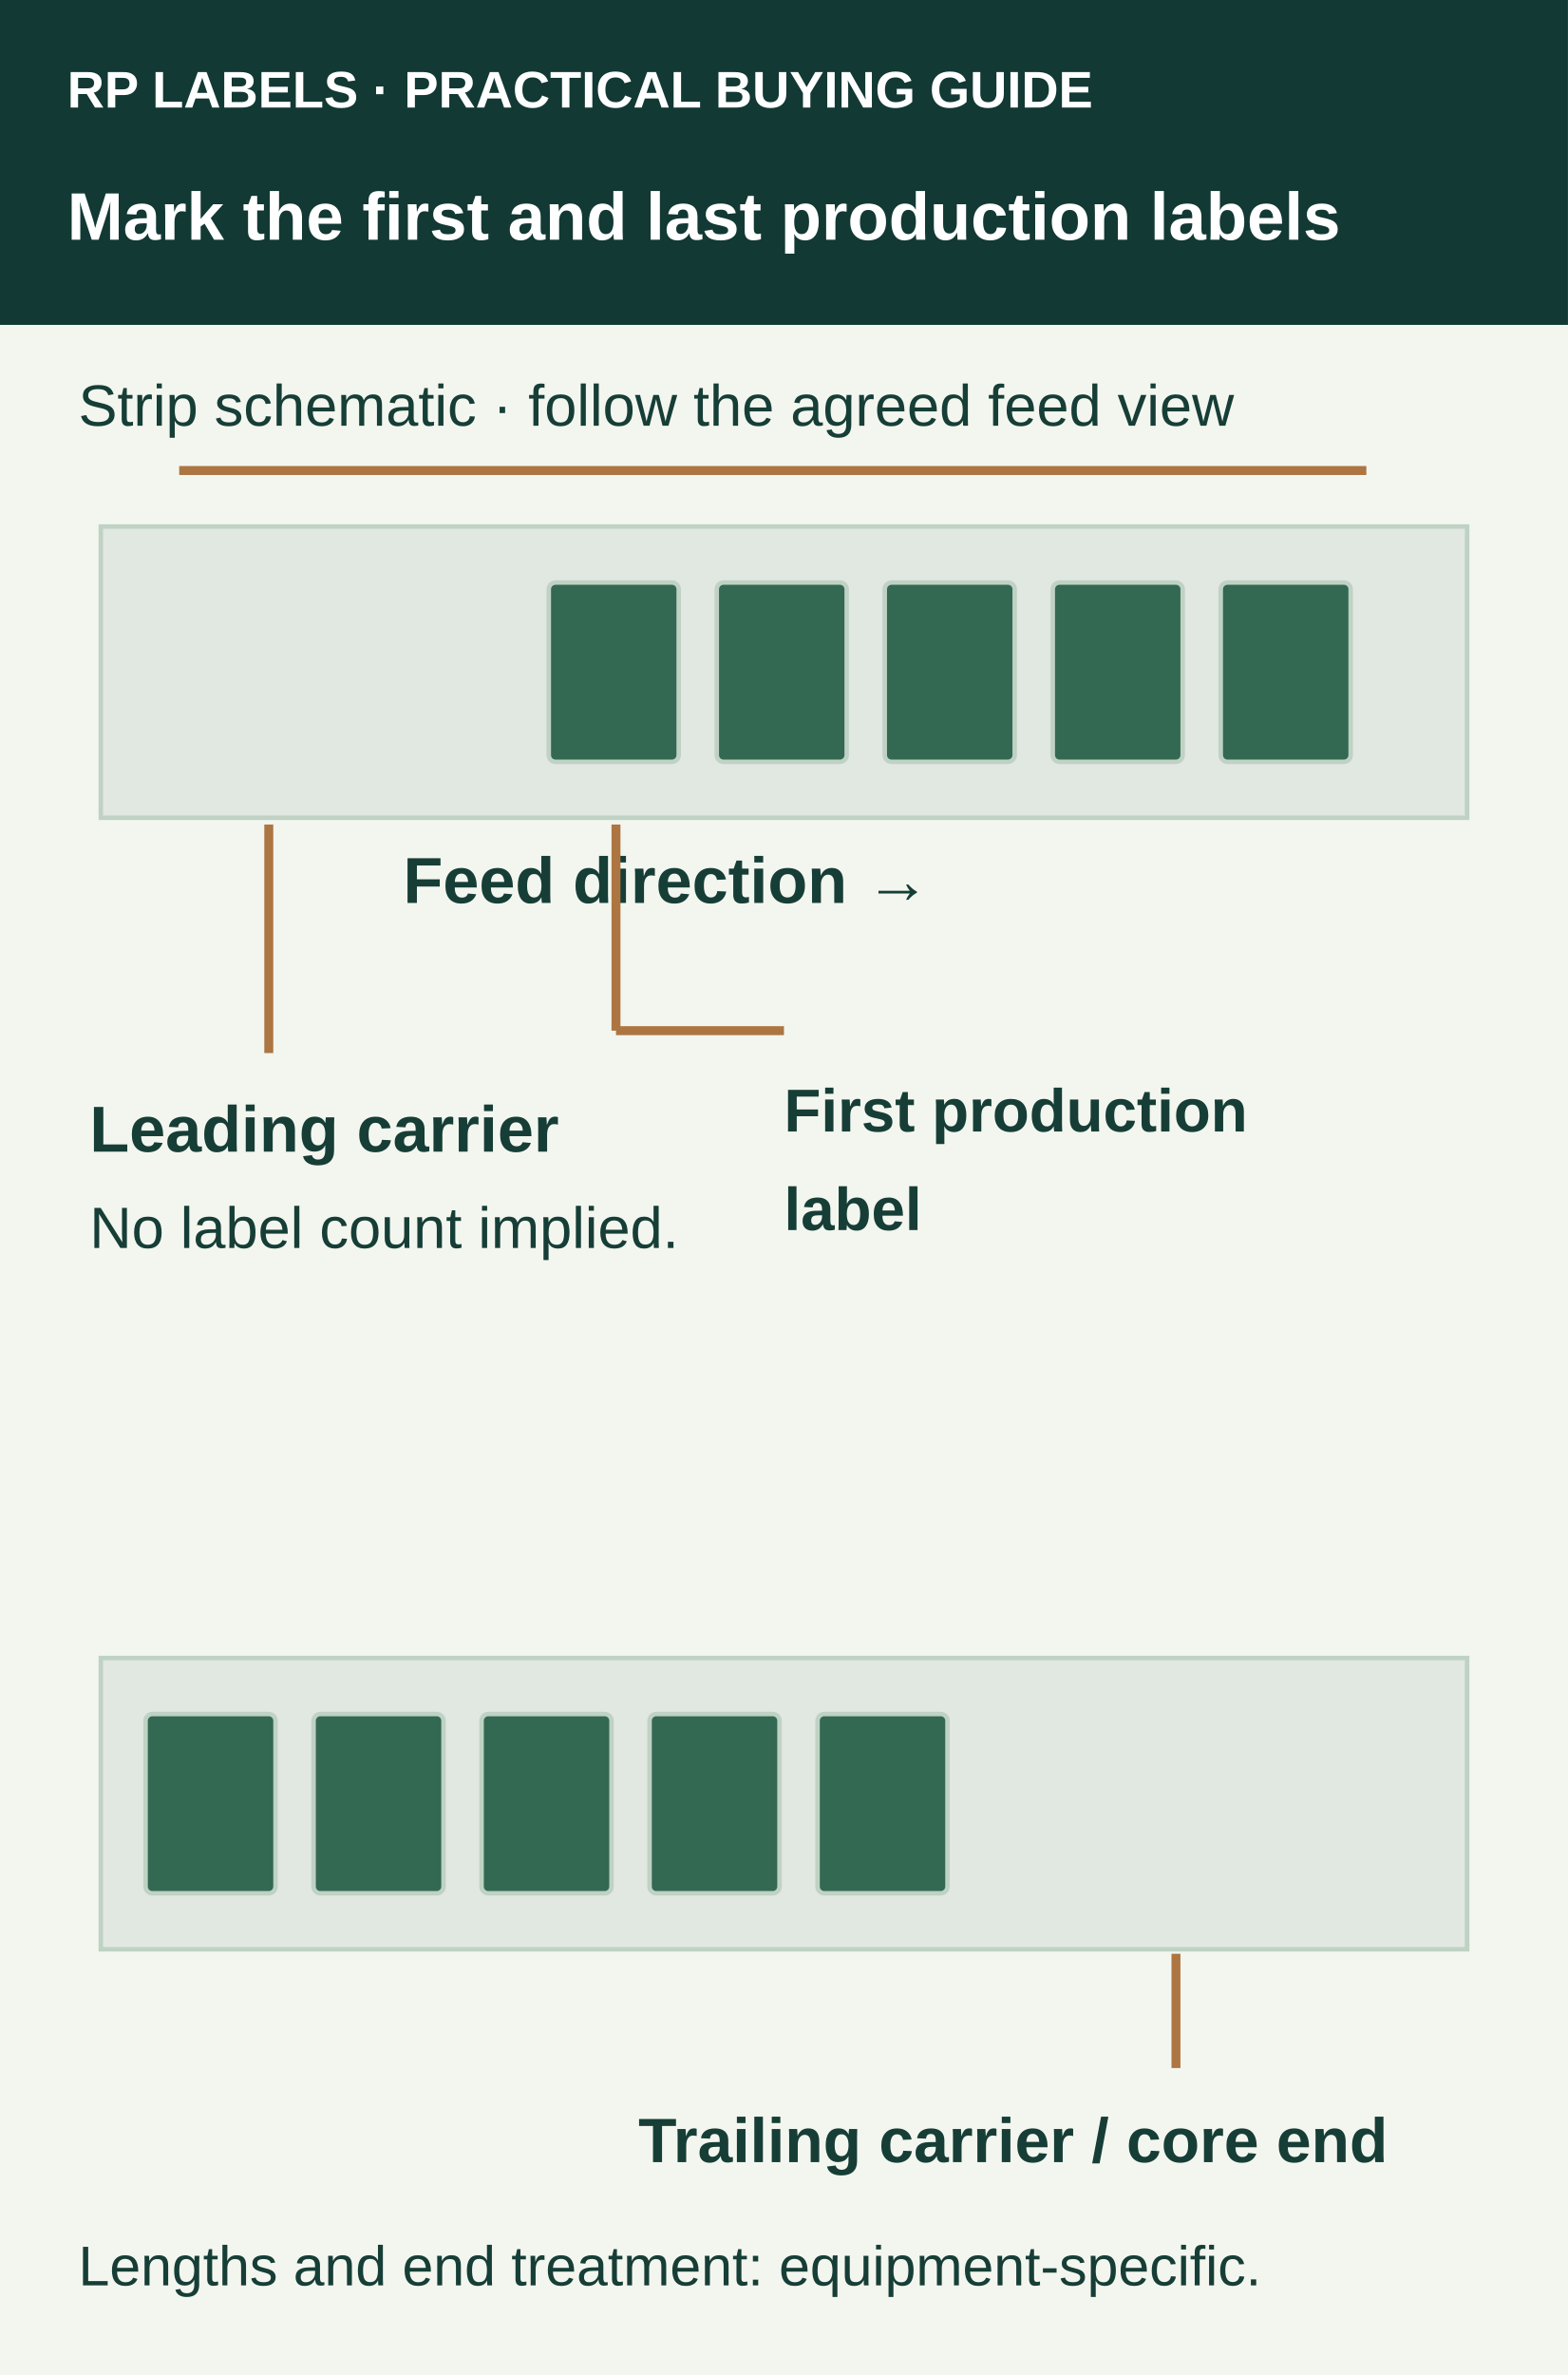
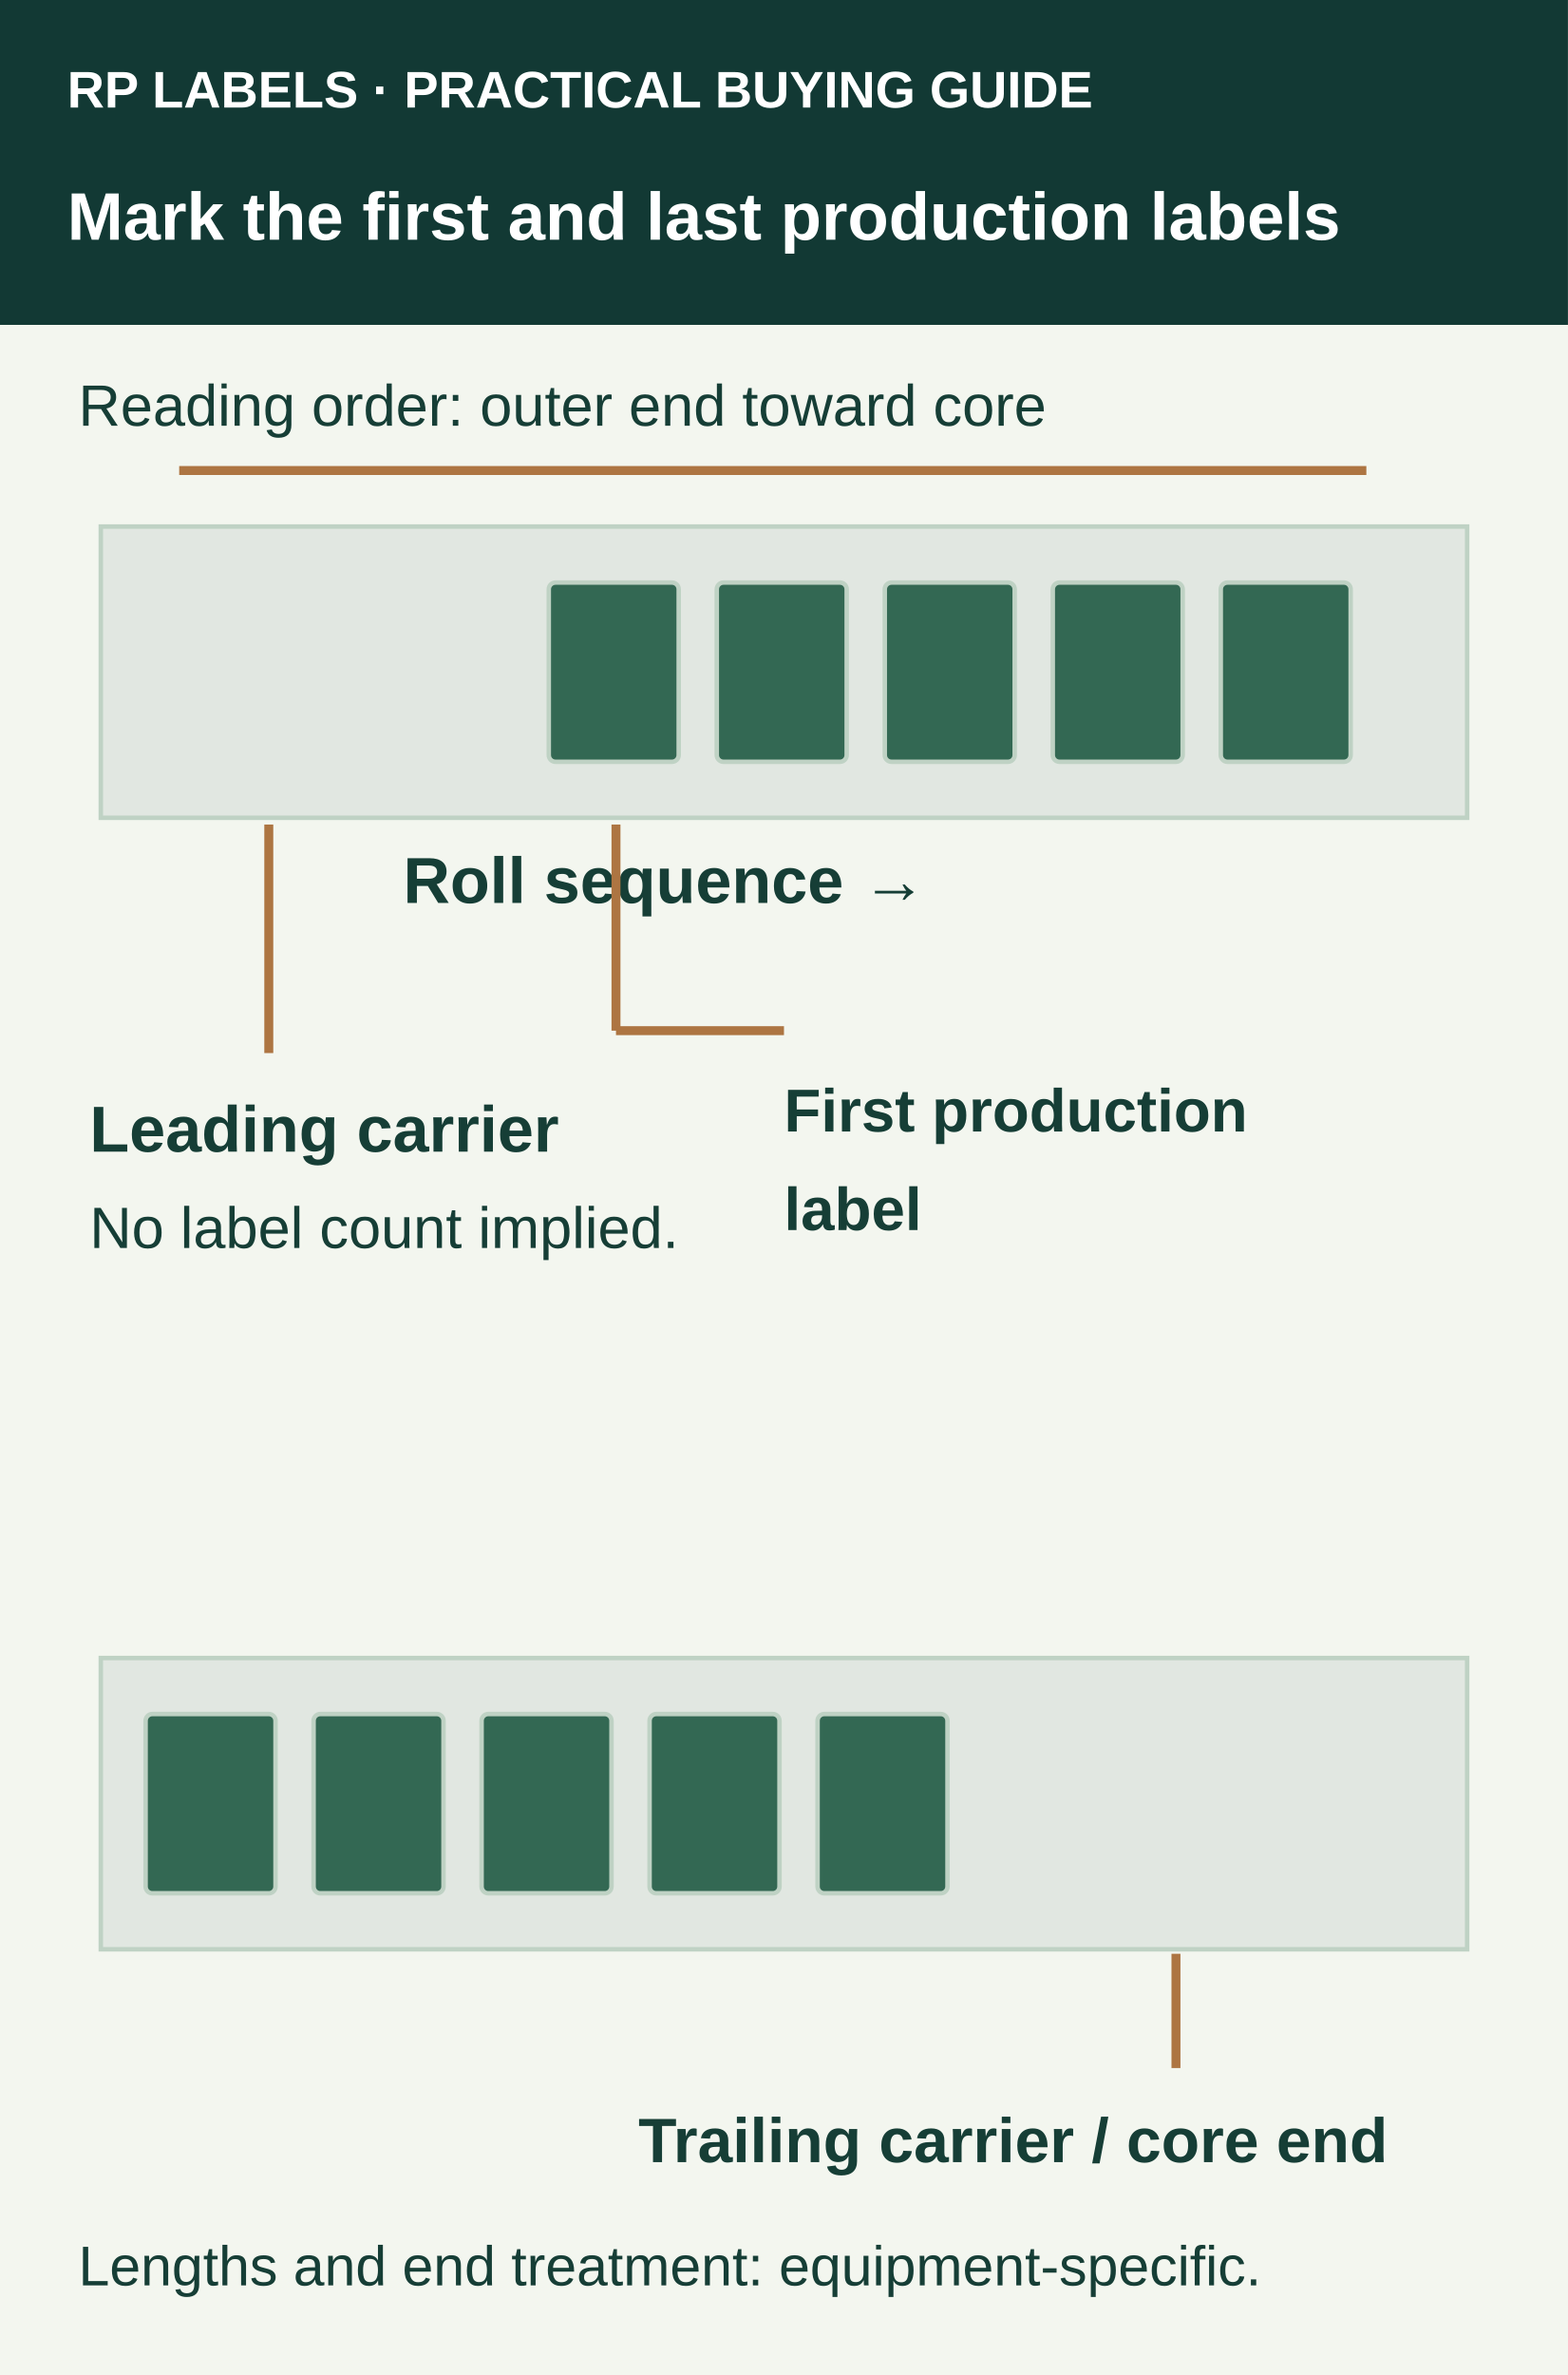
<svg xmlns="http://www.w3.org/2000/svg" width="700" height="1060" viewBox="0 0 700 1060" role="img">
  <rect width="700" height="1060" fill="#f3f6ef" />
  <rect width="700" height="145" fill="#123934" />
  <text x="30" y="48" font-family="Arial,sans-serif" font-size="23" fill="white" font-weight="bold">RP LABELS · PRACTICAL BUYING GUIDE</text>
  <text x="30" y="107" font-family="Arial,sans-serif" font-size="30" fill="white" font-weight="bold">Mark the first and last production labels</text>
-   <text x="35" y="190" font-family="Arial,sans-serif" font-size="26" fill="#163e36" font-weight="normal">Strip schematic · follow the agreed feed view</text>
+   <text x="35" y="190" font-family="Arial,sans-serif" font-size="26" fill="#163e36" font-weight="normal">Reading order: outer end toward core</text>
  <rect x="45" y="235" width="610" height="130" rx="0" fill="#e1e7e1" stroke="#bfd2c4" stroke-width="2" />
  <path d="M80 210 L610 210" stroke="#ad7542" stroke-width="4" fill="none" />
-   <text x="180" y="403" font-family="Arial,sans-serif" font-size="29" fill="#163e36" font-weight="bold">Feed direction →</text>
+   <text x="180" y="403" font-family="Arial,sans-serif" font-size="29" fill="#163e36" font-weight="bold">Roll sequence →</text>
  <rect x="245" y="260" width="58" height="80" rx="3" fill="#336853" stroke="#bfd2c4" stroke-width="2" />
  <rect x="320" y="260" width="58" height="80" rx="3" fill="#336853" stroke="#bfd2c4" stroke-width="2" />
  <rect x="395" y="260" width="58" height="80" rx="3" fill="#336853" stroke="#bfd2c4" stroke-width="2" />
  <rect x="470" y="260" width="58" height="80" rx="3" fill="#336853" stroke="#bfd2c4" stroke-width="2" />
  <rect x="545" y="260" width="58" height="80" rx="3" fill="#336853" stroke="#bfd2c4" stroke-width="2" />
  <path d="M120 368 L120 470" stroke="#ad7542" stroke-width="4" fill="none" />
  <text x="40" y="514" font-family="Arial,sans-serif" font-size="29" fill="#163e36" font-weight="bold">Leading carrier</text>
  <text x="40" y="557" font-family="Arial,sans-serif" font-size="26" fill="#163e36" font-weight="normal">No label count implied.</text>
  <path d="M275 368 L275 460" stroke="#ad7542" stroke-width="4" fill="none" />
  <path d="M275 460 L350 460" stroke="#ad7542" stroke-width="4" fill="none" />
  <text x="350" y="505" font-family="Arial,sans-serif" font-size="27" fill="#163e36" font-weight="bold">First production</text>
  <text x="350" y="549" font-family="Arial,sans-serif" font-size="27" fill="#163e36" font-weight="bold">label</text>
  <rect x="45" y="740" width="610" height="130" rx="0" fill="#e1e7e1" stroke="#bfd2c4" stroke-width="2" />
  <rect x="65" y="765" width="58" height="80" rx="3" fill="#336853" stroke="#bfd2c4" stroke-width="2" />
  <rect x="140" y="765" width="58" height="80" rx="3" fill="#336853" stroke="#bfd2c4" stroke-width="2" />
  <rect x="215" y="765" width="58" height="80" rx="3" fill="#336853" stroke="#bfd2c4" stroke-width="2" />
  <rect x="290" y="765" width="58" height="80" rx="3" fill="#336853" stroke="#bfd2c4" stroke-width="2" />
  <rect x="365" y="765" width="58" height="80" rx="3" fill="#336853" stroke="#bfd2c4" stroke-width="2" />
  <path d="M525 872 L525 923" stroke="#ad7542" stroke-width="4" fill="none" />
  <text x="285" y="965" font-family="Arial,sans-serif" font-size="28" fill="#163e36" font-weight="bold">Trailing carrier / core end</text>
  <text x="35" y="1020" font-family="Arial,sans-serif" font-size="25" fill="#163e36" font-weight="normal">Lengths and end treatment: equipment-specific.</text>
</svg>
